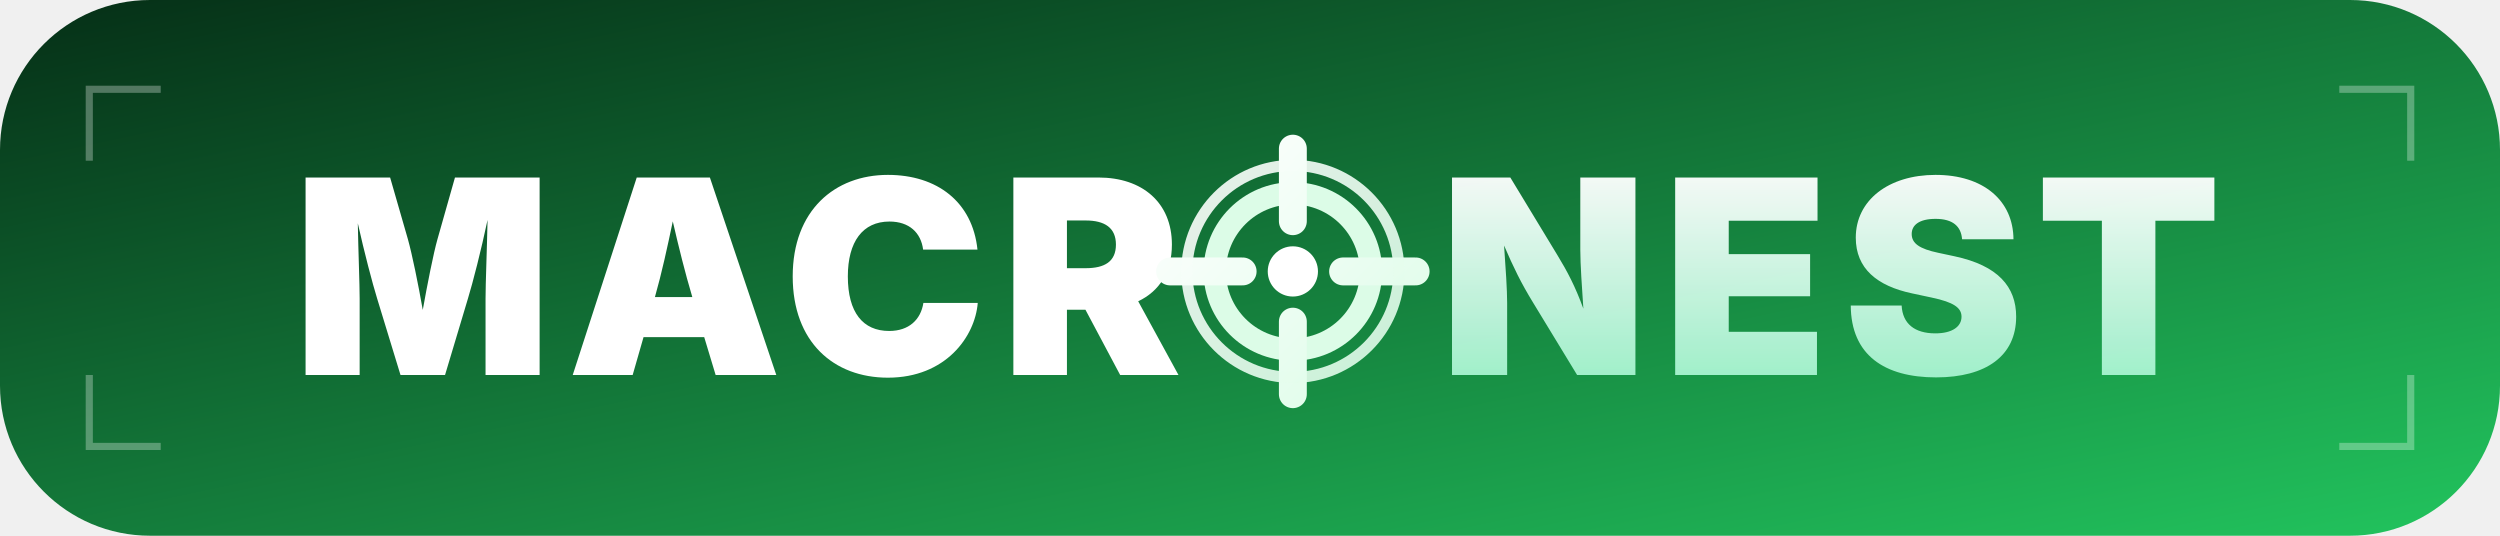
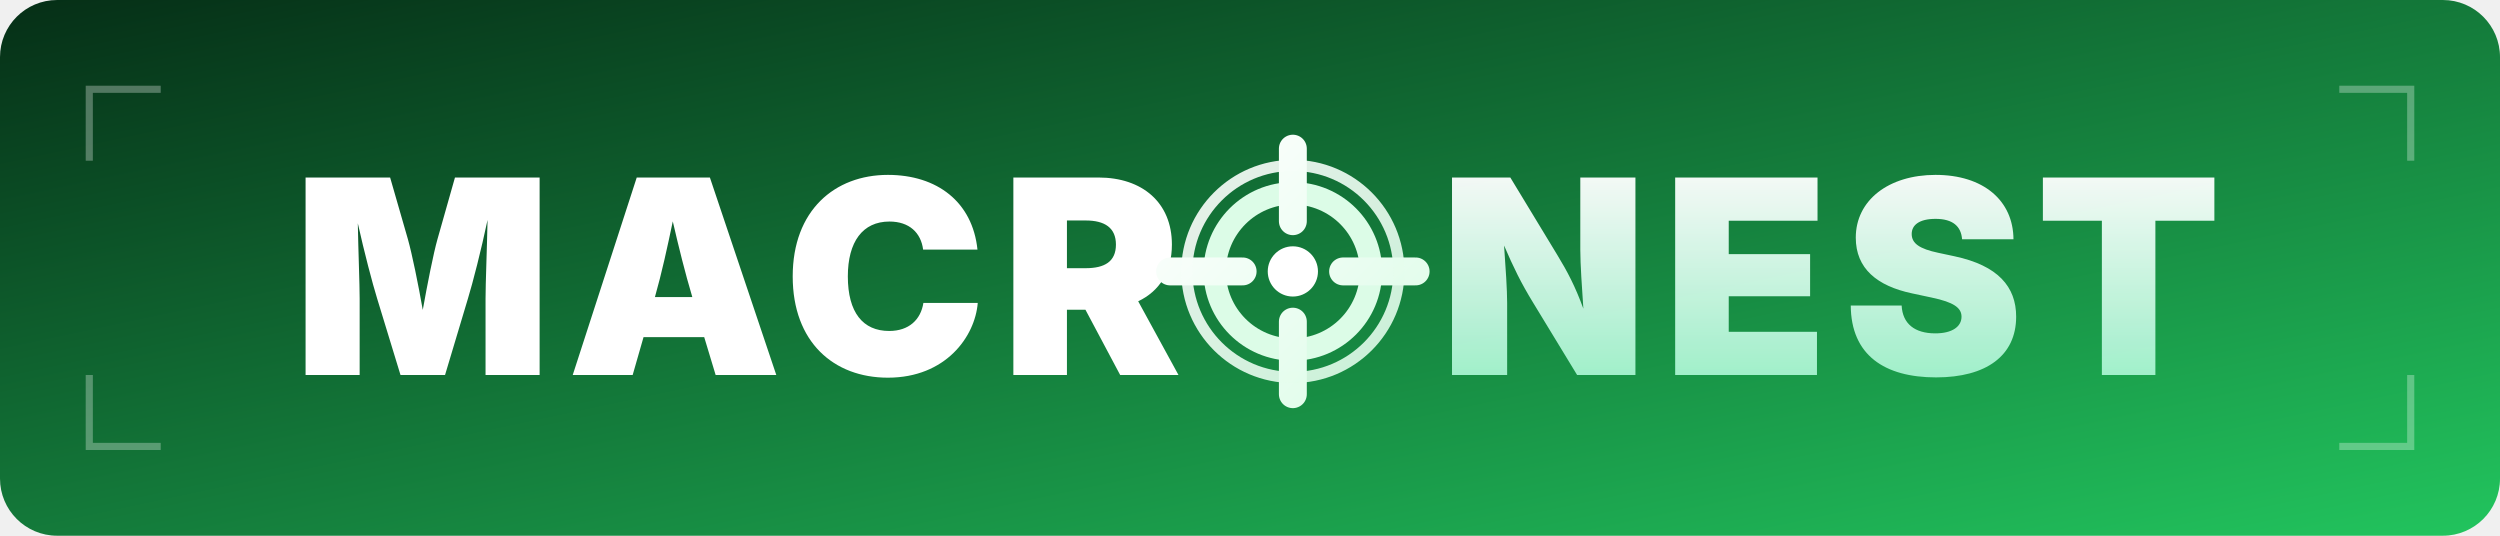
<svg xmlns="http://www.w3.org/2000/svg" viewBox="0 0 700 150" width="700" height="150">
  <defs>
    <linearGradient id="bg" x1="0" y1="0" x2="1" y2="1">
      <stop offset="0%" stop-color="#052e16" />
      <stop offset="100%" stop-color="#22c55e" />
    </linearGradient>
    <linearGradient id="glow" x1="0" y1="0" x2="1" y2="1">
      <stop offset="0%" stop-color="#ffffff" />
      <stop offset="100%" stop-color="#dcfce7" />
    </linearGradient>
    <linearGradient id="text-nest" x1="0" y1="0" x2="0" y2="1">
      <stop offset="0%" stop-color="#ffffff" />
      <stop offset="100%" stop-color="#a7f3d0" />
    </linearGradient>
  </defs>
  <style>
    .title-text {
      font-family: 'Segoe UI', -apple-system, BlinkMacSystemFont, 'Inter', Roboto, sans-serif;
      font-weight: 900;
      font-size: 76px;
      letter-spacing: 4px;
    }
    .part-macr {
      fill: #ffffff;
    }
    .part-nest {
      fill: url(#text-nest);
      opacity: 0.95;
    }
    .hud-line {
      stroke: #ffffff;
      stroke-width: 2;
      fill: none;
      opacity: 0.3;
    }
    .axis-line {
      stroke: url(#glow);
      stroke-width: 2;
      opacity: 0.25;
    }
  </style>
-   <rect width="700" height="150" rx="42" fill="url(#bg)" />
+   <rect width="700" height="150" rx="16" fill="url(#bg)" />
  <path d="M 25 45 L 25 25 L 45 25" class="hud-line" />
  <path d="M 675 45 L 675 25 L 655 25" class="hud-line" />
  <path d="M 25 105 L 25 125 L 45 125" class="hud-line" />
  <path d="M 675 105 L 675 125 L 655 125" class="hud-line" />
  <line x1="100" y1="76" x2="600" y2="76" class="axis-line" />
  <g transform="translate(82, 0)">
    <text x="0" y="105" class="title-text part-macr">MACR</text>
    <text x="321" y="105" class="title-text part-nest">NEST</text>
    <svg x="230" y="26" width="100" height="100" viewBox="0 0 128 128">
      <circle cx="64" cy="64" r="28" fill="none" stroke="#dcfce7" stroke-width="8" />
      <circle cx="64" cy="64" r="9" fill="#ffffff" />
      <path d="M64 20 v26 M64 82 v26 M20 64 h26 M82 64 h26" stroke="url(#glow)" stroke-width="10" stroke-linecap="round" />
      <circle cx="64" cy="64" r="38" fill="none" stroke="url(#glow)" stroke-width="4" opacity="0.9" />
    </svg>
  </g>
</svg>
